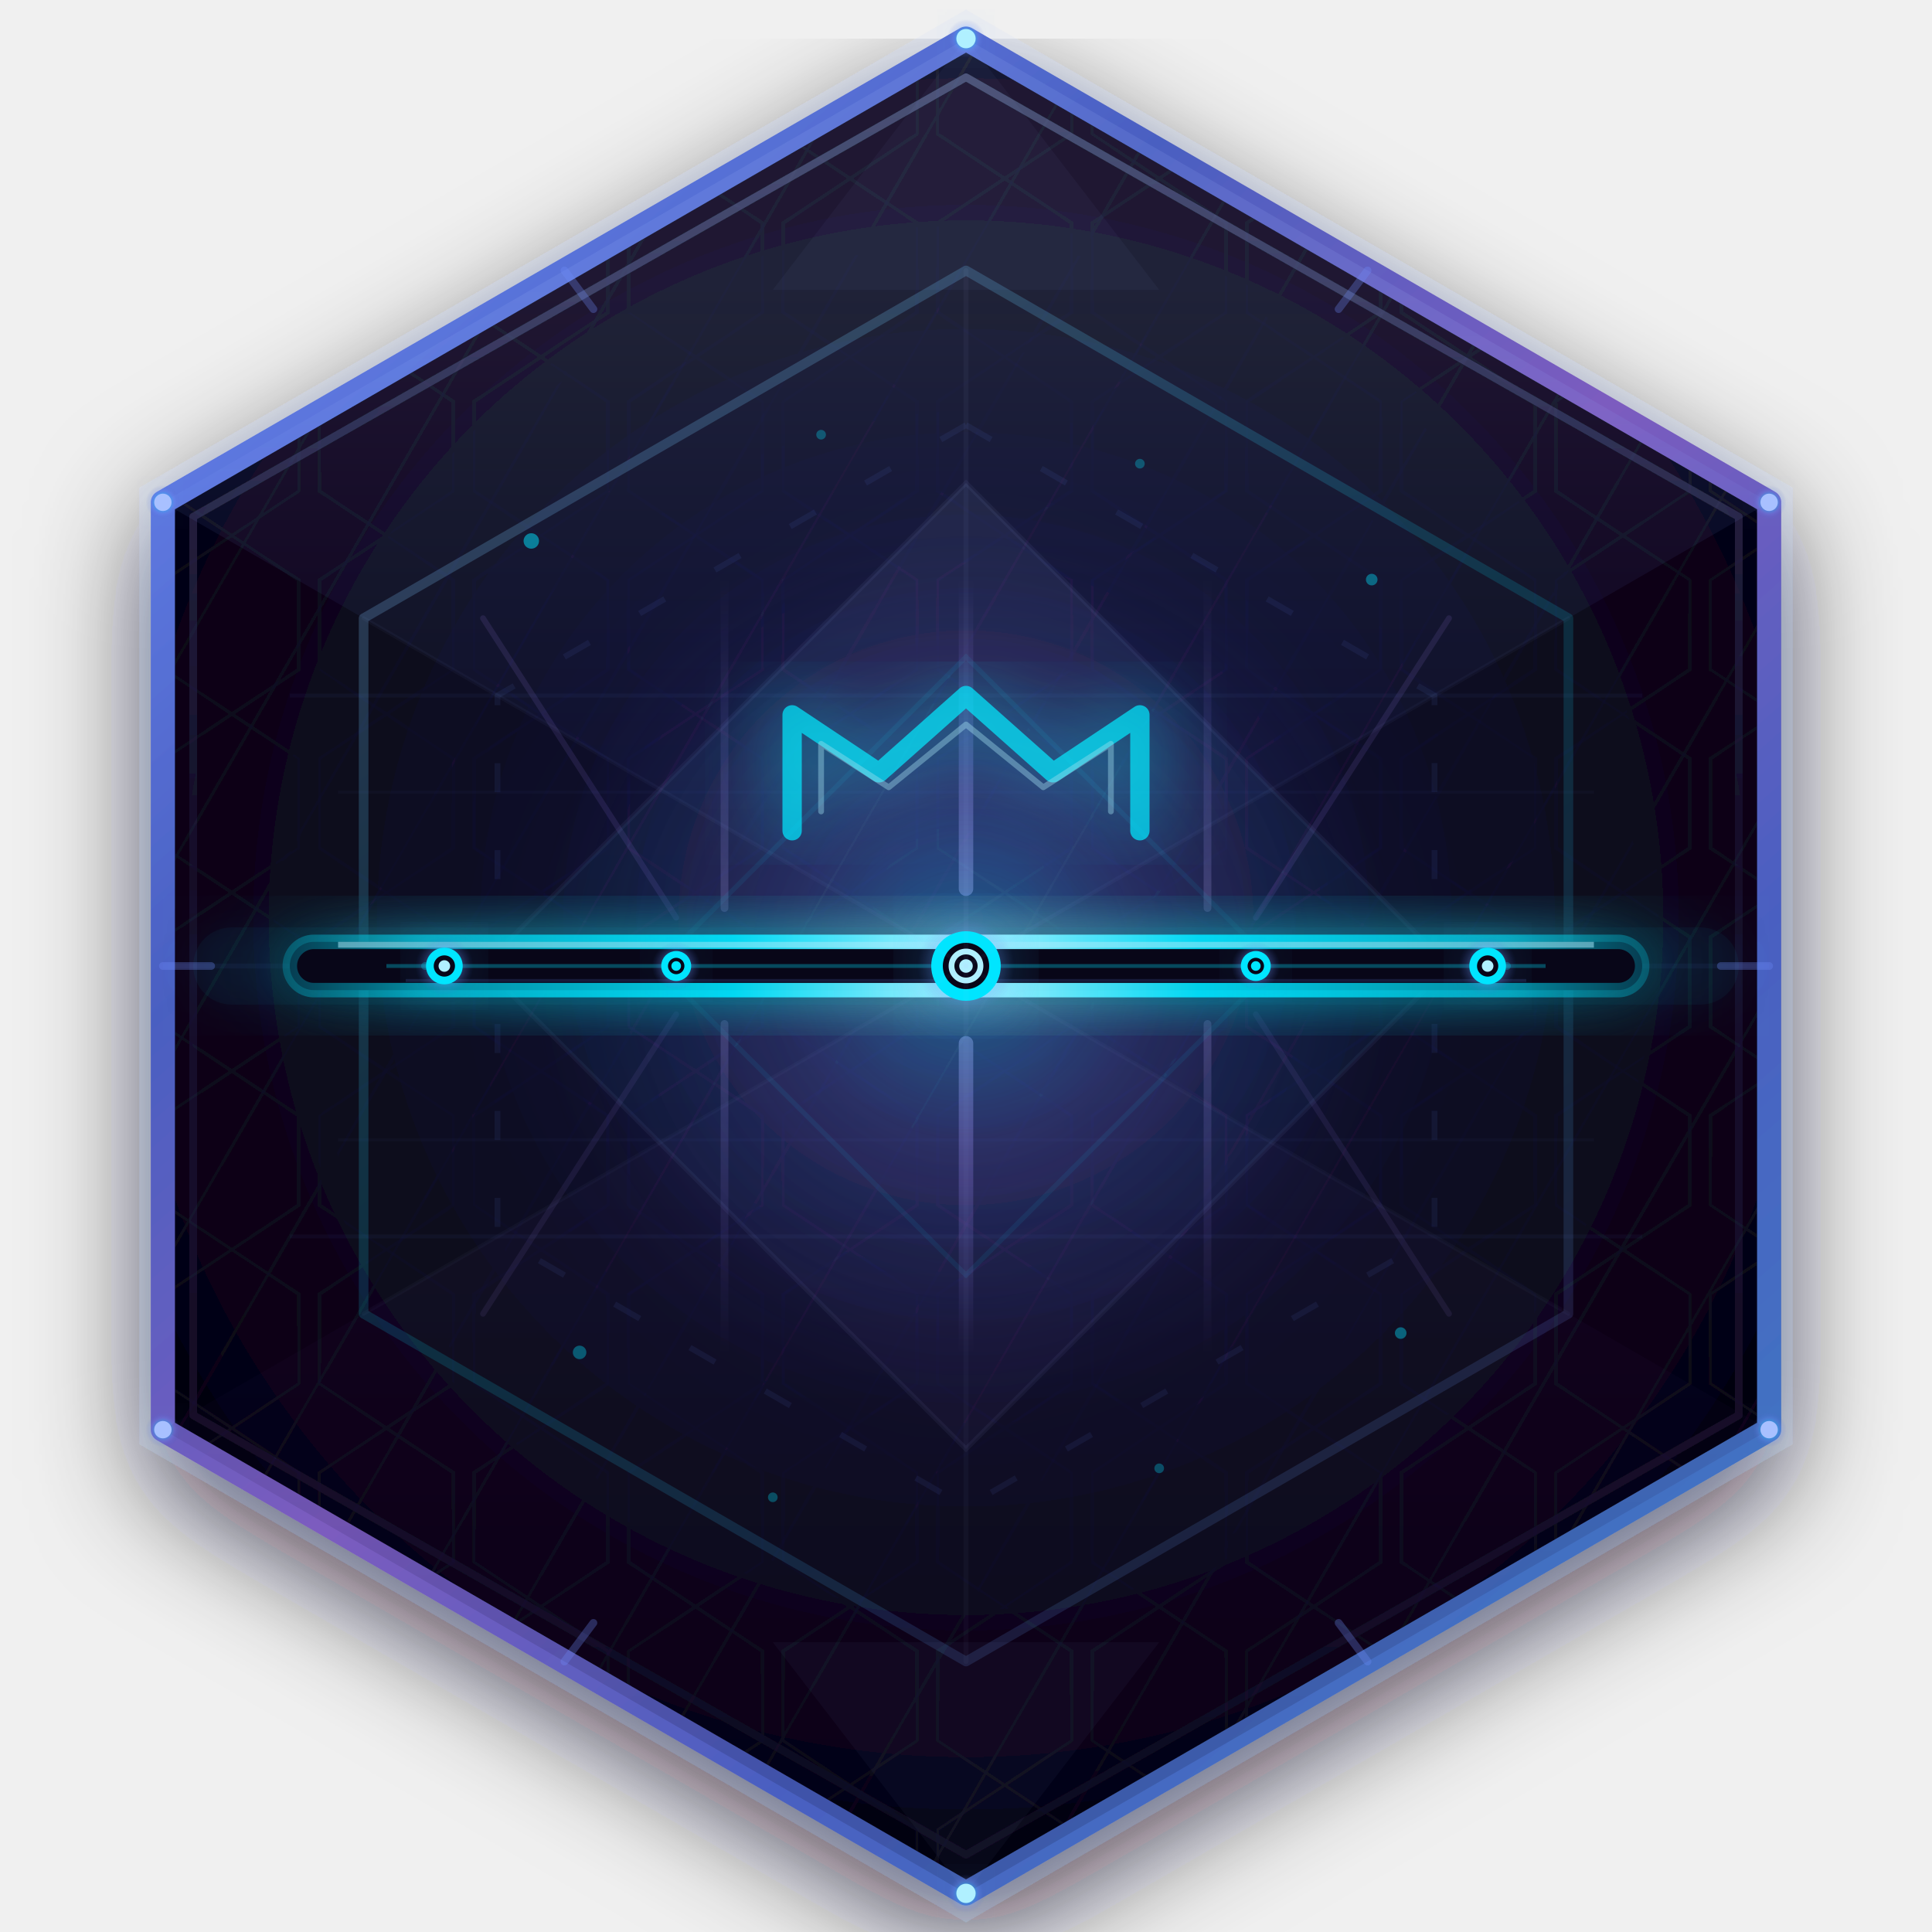
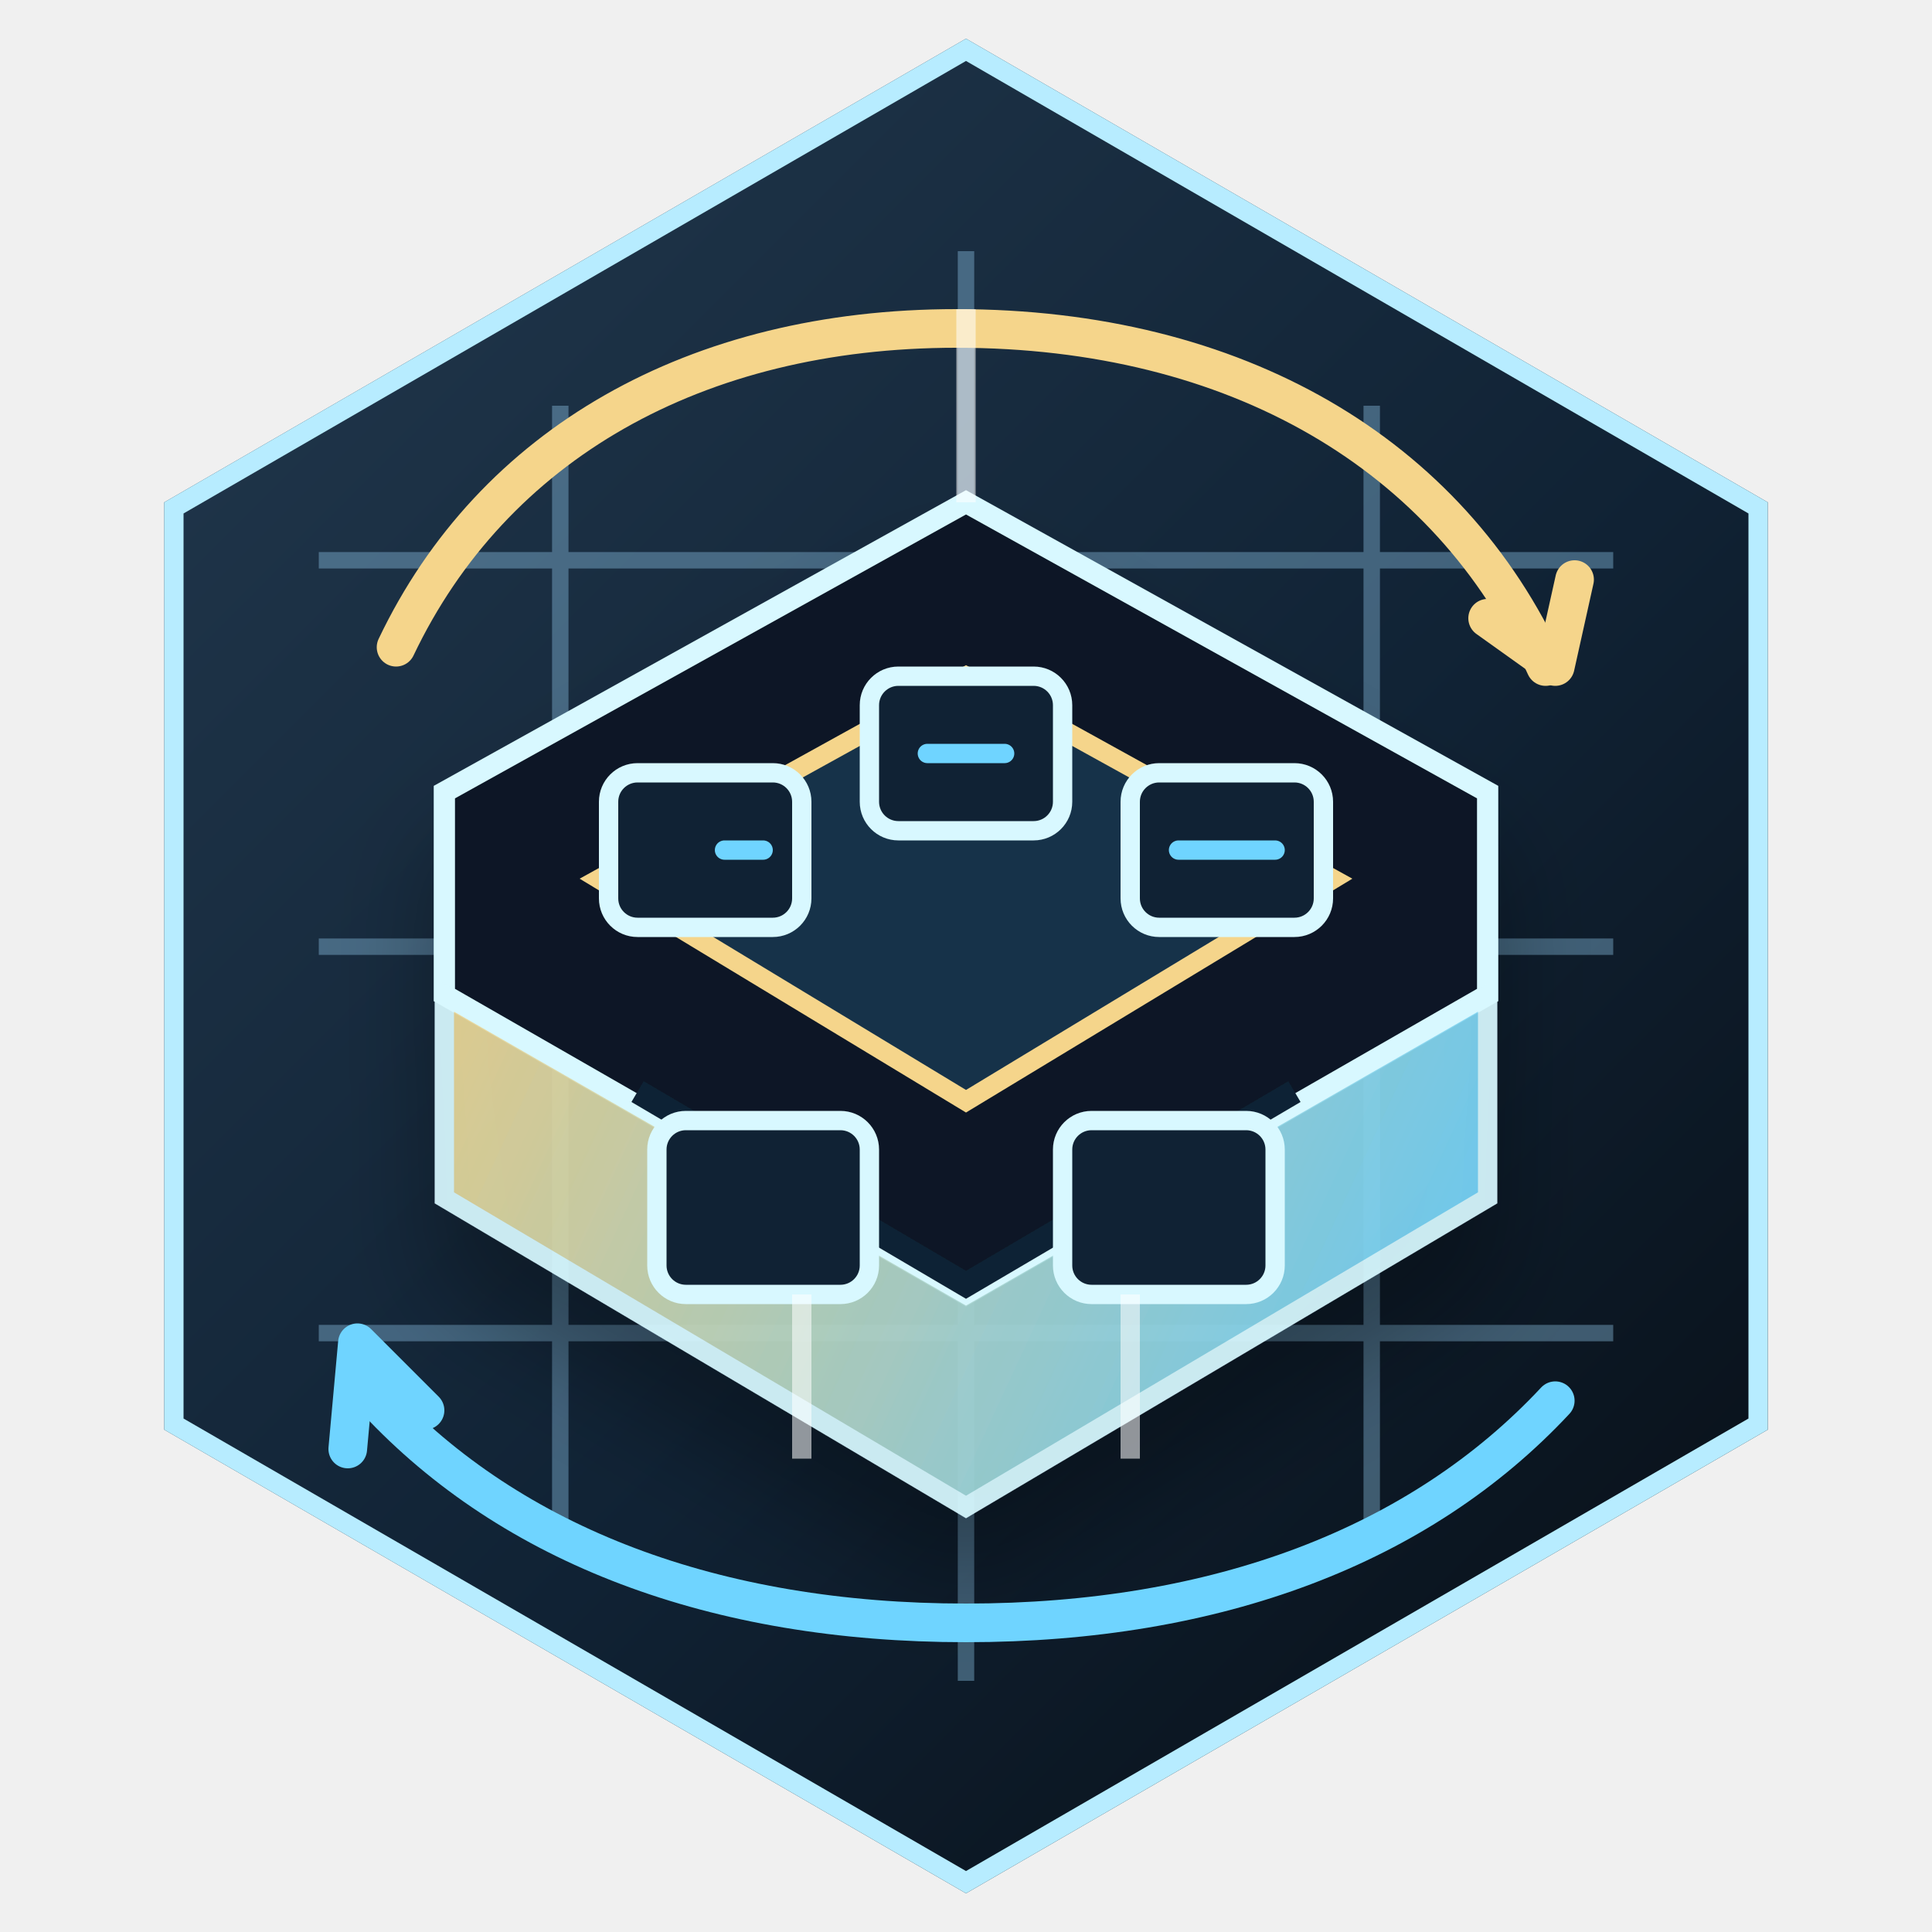
- <svg xmlns="http://www.w3.org/2000/svg" width="200" height="200" viewBox="0 0 200 200" fill="none" role="img" aria-labelledby="mzTitle mzDesc">
+ <svg xmlns="http://www.w3.org/2000/svg" width="200" height="200" viewBox="0 0 200 200" role="img" aria-labelledby="mezzanine-title mezzanine-desc">
  <defs>
-     <clipPath id="mzClip">
-       <path id="mzHexPath" d="M100 4 L183.14 52 L183.14 148 L100 196 L16.86 148 L16.86 52 Z" />
+     <clipPath id="mezzanine-hex">
+       <path d="M100 4 L183 52 L183 148 L100 196 L17 148 L17 52 Z" />
    </clipPath>
-     <radialGradient id="mzBgRadial" cx="100" cy="95" r="110" gradientUnits="userSpaceOnUse">
-       <stop offset="0" stop-color="#1a1040" />
-       <stop offset="0.35" stop-color="#0f0a2a" />
-       <stop offset="0.7" stop-color="#080618" />
-       <stop offset="1" stop-color="#03020a" />
-     </radialGradient>
-     <linearGradient id="mzShellGrad" x1="16" y1="4" x2="184" y2="196" gradientUnits="userSpaceOnUse">
-       <stop offset="0" stop-color="#6e8efb" />
-       <stop offset="0.3" stop-color="#4a5fc1" />
-       <stop offset="0.5" stop-color="#7c5cbf" />
-       <stop offset="0.7" stop-color="#4a5fc1" />
-       <stop offset="1" stop-color="#3b82c4" />
+     <linearGradient id="mezzanine-bg" x1="24" y1="24" x2="176" y2="176" gradientUnits="userSpaceOnUse">
+       <stop offset="0" stop-color="#20364b" />
+       <stop offset="0.58" stop-color="#102234" />
+       <stop offset="1" stop-color="#091018" />
    </linearGradient>
-     <linearGradient id="mzShellHighlight" x1="100" y1="4" x2="100" y2="196" gradientUnits="userSpaceOnUse">
-       <stop offset="0" stop-color="#a8c0ff" stop-opacity="0.7" />
-       <stop offset="0.45" stop-color="#7c5cbf" stop-opacity="0.2" />
-       <stop offset="1" stop-color="#1a0a3a" stop-opacity="0.6" />
+     <linearGradient id="mezzanine-floor" x1="46" y1="83" x2="156" y2="134" gradientUnits="userSpaceOnUse">
+       <stop offset="0" stop-color="#f5d58b" />
+       <stop offset="1" stop-color="#6fd4ff" />
    </linearGradient>
-     <linearGradient id="mzFacetTop" x1="100" y1="30" x2="100" y2="100" gradientUnits="userSpaceOnUse">
-       <stop offset="0" stop-color="#a8c0ff" stop-opacity="0.12" />
-       <stop offset="0.5" stop-color="#6e8efb" stop-opacity="0.06" />
-       <stop offset="1" stop-color="#4a5fc1" stop-opacity="0.02" />
-     </linearGradient>
-     <linearGradient id="mzFacetBot" x1="100" y1="100" x2="100" y2="180" gradientUnits="userSpaceOnUse">
-       <stop offset="0" stop-color="#7c5cbf" stop-opacity="0.04" />
-       <stop offset="0.6" stop-color="#1a0a3a" stop-opacity="0.1" />
-       <stop offset="1" stop-color="#0a0520" stop-opacity="0.15" />
-     </linearGradient>
-     <radialGradient id="mzCoreGlow" cx="100" cy="100" r="45" gradientUnits="userSpaceOnUse">
-       <stop offset="0" stop-color="#00e5ff" stop-opacity="0.25" />
-       <stop offset="0.4" stop-color="#6e8efb" stop-opacity="0.1" />
-       <stop offset="1" stop-color="#4a5fc1" stop-opacity="0" />
-     </radialGradient>
-     <linearGradient id="mzEnergyBand" x1="20" y1="100" x2="180" y2="100" gradientUnits="userSpaceOnUse">
-       <stop offset="0" stop-color="#00e5ff" stop-opacity="0" />
-       <stop offset="0.15" stop-color="#00e5ff" stop-opacity="0.6" />
-       <stop offset="0.35" stop-color="#00e5ff" stop-opacity="0.9" />
-       <stop offset="0.5" stop-color="#b0f0ff" stop-opacity="1" />
-       <stop offset="0.65" stop-color="#00e5ff" stop-opacity="0.9" />
-       <stop offset="0.85" stop-color="#00e5ff" stop-opacity="0.6" />
-       <stop offset="1" stop-color="#00e5ff" stop-opacity="0" />
-     </linearGradient>
-     <linearGradient id="mzChannelUp" x1="100" y1="60" x2="100" y2="95" gradientUnits="userSpaceOnUse">
-       <stop offset="0" stop-color="#a78bfa" stop-opacity="0" />
-       <stop offset="0.5" stop-color="#a78bfa" stop-opacity="0.4" />
-       <stop offset="1" stop-color="#c4b5fd" stop-opacity="0.7" />
-     </linearGradient>
-     <linearGradient id="mzChannelDn" x1="100" y1="105" x2="100" y2="140" gradientUnits="userSpaceOnUse">
-       <stop offset="0" stop-color="#c4b5fd" stop-opacity="0.7" />
-       <stop offset="0.5" stop-color="#a78bfa" stop-opacity="0.4" />
-       <stop offset="1" stop-color="#a78bfa" stop-opacity="0" />
-     </linearGradient>
-     <radialGradient id="mzNodePulse" cx="0.5" cy="0.5" r="0.5">
-       <stop offset="0" stop-color="#00e5ff" stop-opacity="1" />
-       <stop offset="0.3" stop-color="#00e5ff" stop-opacity="0.6" />
-       <stop offset="0.7" stop-color="#6e8efb" stop-opacity="0.2" />
-       <stop offset="1" stop-color="#4a5fc1" stop-opacity="0" />
-     </radialGradient>
-     <linearGradient id="mzInnerHex" x1="50" y1="30" x2="150" y2="170" gradientUnits="userSpaceOnUse">
-       <stop offset="0" stop-color="#a8c0ff" stop-opacity="0.25" />
-       <stop offset="0.5" stop-color="#00e5ff" stop-opacity="0.15" />
-       <stop offset="1" stop-color="#7c5cbf" stop-opacity="0.2" />
-     </linearGradient>
-     <linearGradient id="mzDiamondGrad" x1="100" y1="60" x2="100" y2="140" gradientUnits="userSpaceOnUse">
-       <stop offset="0" stop-color="#a8c0ff" stop-opacity="0.08" />
-       <stop offset="0.5" stop-color="#00e5ff" stop-opacity="0.04" />
-       <stop offset="1" stop-color="#7c5cbf" stop-opacity="0.06" />
-     </linearGradient>
-     <linearGradient id="mzTraceGrad" x1="0" y1="0" x2="1" y2="0">
-       <stop offset="0" stop-color="#00e5ff" stop-opacity="0" />
-       <stop offset="0.3" stop-color="#00e5ff" stop-opacity="0.5" />
-       <stop offset="0.7" stop-color="#00e5ff" stop-opacity="0.5" />
-       <stop offset="1" stop-color="#00e5ff" stop-opacity="0" />
-     </linearGradient>
-     <filter id="mzDropShadow" x="-15%" y="-10%" width="130%" height="130%" color-interpolation-filters="sRGB">
-       <feDropShadow dx="0" dy="4" stdDeviation="6" flood-color="#0a0520" flood-opacity="0.7" />
+     <filter id="mezzanine-shadow" x="-20%" y="-20%" width="140%" height="140%">
+       <feDropShadow dx="0" dy="8" stdDeviation="5" flood-color="#000000" flood-opacity="0.32" />
    </filter>
-     <filter id="mzBloom" x="-25%" y="-25%" width="150%" height="150%" color-interpolation-filters="sRGB">
-       <feGaussianBlur in="SourceGraphic" stdDeviation="4" result="blur" />
-       <feBlend in="SourceGraphic" in2="blur" mode="screen" />
-     </filter>
-     <filter id="mzIntenseGlow" x="-40%" y="-40%" width="180%" height="180%" color-interpolation-filters="sRGB">
-       <feGaussianBlur in="SourceGraphic" stdDeviation="6" result="glow1" />
-       <feGaussianBlur in="SourceGraphic" stdDeviation="2" result="glow2" />
-       <feMerge>
-         <feMergeNode in="glow1" />
-         <feMergeNode in="glow2" />
-         <feMergeNode in="SourceGraphic" />
-       </feMerge>
-     </filter>
-     <filter id="mzAmbientGlow" x="-30%" y="-30%" width="160%" height="160%" color-interpolation-filters="sRGB">
-       <feGaussianBlur stdDeviation="8" result="glow" />
-       <feBlend in="SourceGraphic" in2="glow" mode="screen" />
-     </filter>
-     <filter id="mzNoise" x="0%" y="0%" width="100%" height="100%" color-interpolation-filters="sRGB">
-       <feTurbulence type="fractalNoise" baseFrequency="0.65" numOctaves="3" stitchTiles="stitch" result="noise" />
-       <feColorMatrix in="noise" type="saturate" values="0" result="desaturated" />
-       <feBlend in="SourceGraphic" in2="desaturated" mode="overlay" />
-     </filter>
-     <filter id="mzBevel" x="-2%" y="-2%" width="104%" height="104%" color-interpolation-filters="sRGB">
-       <feGaussianBlur in="SourceAlpha" stdDeviation="1.2" result="alpha" />
-       <feOffset in="alpha" dx="0" dy="1.5" result="topLight" />
-       <feOffset in="alpha" dx="0" dy="-1" result="botShadow" />
-       <feComposite in="SourceGraphic" in2="topLight" operator="over" />
-     </filter>
-     <pattern id="mzCrystalPattern" x="0" y="0" width="20" height="20" patternUnits="userSpaceOnUse" patternTransform="rotate(30)">
-       <line x1="0" y1="0" x2="0" y2="20" stroke="#a8c0ff" stroke-opacity="0.03" stroke-width="0.5" />
-       <line x1="10" y1="0" x2="10" y2="20" stroke="#6e8efb" stroke-opacity="0.02" stroke-width="0.3" />
-     </pattern>
-     <pattern id="mzHexPattern" x="0" y="0" width="16" height="18.48" patternUnits="userSpaceOnUse">
-       <path d="M8 0 L14.93 4.62 L14.93 13.86 L8 18.48 L1.07 13.86 L1.07 4.62 Z" fill="none" stroke="#6e8efb" stroke-opacity="0.025" stroke-width="0.3" />
-     </pattern>
  </defs>
-   <g filter="url(#mzDropShadow)">
-     <path d="M100 1 L185.58 50.5 L185.58 149.5 L100 199 L14.42 149.5 L14.42 50.5 Z" fill="#6e8efb" fill-opacity="0.05" />
-     <path d="M100 4 L183.14 52 L183.14 148 L100 196 L16.86 148 L16.86 52 Z" fill="url(#mzBgRadial)" />
-     <path d="M100 4 L183.14 52 L183.14 148 L100 196 L16.86 148 L16.86 52 Z" fill="url(#mzCrystalPattern)" clip-path="url(#mzClip)" />
-     <path d="M100 4 L183.14 52 L183.14 148 L100 196 L16.86 148 L16.86 52 Z" fill="url(#mzHexPattern)" clip-path="url(#mzClip)" />
-     <path d="M100 4 L183.14 52 L183.14 148 L100 196 L16.86 148 L16.86 52 Z" fill="none" stroke="url(#mzShellGrad)" stroke-width="2.5" stroke-linejoin="round" />
-     <path d="M100 8 L180 53.5 L180 146.5 L100 192 L20 146.5 L20 53.5 Z" fill="none" stroke="url(#mzShellHighlight)" stroke-width="0.8" stroke-linejoin="round" stroke-opacity="0.5" />
-   </g>
-   <g clip-path="url(#mzClip)">
-     <path d="M100 4 L183.14 52 L100 100 L16.86 52 Z" fill="url(#mzFacetTop)" />
-     <path d="M100 100 L183.14 148 L100 196 L16.86 148 Z" fill="url(#mzFacetBot)" />
-     <line x1="16.86" y1="100" x2="183.14" y2="100" stroke="#6e8efb" stroke-opacity="0.06" stroke-width="0.5" />
-     <path d="M100 28 L162.36 64 L162.36 136 L100 172 L37.64 136 L37.64 64 Z" fill="none" stroke="url(#mzInnerHex)" stroke-width="1" stroke-linejoin="round" />
-     <path d="M100 44 L148.5 72 L148.5 128 L100 156 L51.5 128 L51.5 72 Z" fill="none" stroke="#6e8efb" stroke-opacity="0.08" stroke-width="0.6" stroke-linejoin="round" stroke-dasharray="3 6" />
-     <path d="M100 50 L150 100 L100 150 L50 100 Z" fill="url(#mzDiamondGrad)" stroke="#a8c0ff" stroke-opacity="0.06" stroke-width="0.5" />
-     <path d="M100 68 L132 100 L100 132 L68 100 Z" fill="none" stroke="#00e5ff" stroke-opacity="0.08" stroke-width="0.5" />
-     <g opacity="0.6">
-       <line x1="100" y1="44" x2="100" y2="92" stroke="url(#mzChannelUp)" stroke-width="1.5" stroke-linecap="round" />
-       <line x1="100" y1="108" x2="100" y2="156" stroke="url(#mzChannelDn)" stroke-width="1.5" stroke-linecap="round" />
-       <line x1="75" y1="54" x2="75" y2="94" stroke="url(#mzChannelUp)" stroke-width="0.8" stroke-linecap="round" opacity="0.5" />
-       <line x1="75" y1="106" x2="75" y2="146" stroke="url(#mzChannelDn)" stroke-width="0.8" stroke-linecap="round" opacity="0.5" />
-       <line x1="125" y1="54" x2="125" y2="94" stroke="url(#mzChannelUp)" stroke-width="0.8" stroke-linecap="round" opacity="0.5" />
-       <line x1="125" y1="106" x2="125" y2="146" stroke="url(#mzChannelDn)" stroke-width="0.8" stroke-linecap="round" opacity="0.5" />
-       <line x1="50" y1="64" x2="70" y2="95" stroke="#a78bfa" stroke-opacity="0.2" stroke-width="0.6" stroke-linecap="round" />
-       <line x1="150" y1="64" x2="130" y2="95" stroke="#a78bfa" stroke-opacity="0.2" stroke-width="0.6" stroke-linecap="round" />
-       <line x1="70" y1="105" x2="50" y2="136" stroke="#a78bfa" stroke-opacity="0.15" stroke-width="0.6" stroke-linecap="round" />
-       <line x1="130" y1="105" x2="150" y2="136" stroke="#a78bfa" stroke-opacity="0.15" stroke-width="0.6" stroke-linecap="round" />
+   <g clip-path="url(#mezzanine-hex)">
+     <path d="M100 4 L183 52 L183 148 L100 196 L17 148 L17 52 Z" fill="url(#mezzanine-bg)" />
+     <g opacity="0.35" stroke="#9edbff" stroke-width="1.7" fill="none">
+       <path d="M33 58 H167" />
+       <path d="M33 98 H167" />
+       <path d="M33 138 H167" />
+       <path d="M58 42 V158" />
+       <path d="M100 26 V174" />
+       <path d="M142 42 V158" />
    </g>
-     <g opacity="0.4">
-       <line x1="30" y1="72" x2="170" y2="72" stroke="#6e8efb" stroke-opacity="0.12" stroke-width="0.4" />
-       <line x1="35" y1="82" x2="165" y2="82" stroke="#6e8efb" stroke-opacity="0.08" stroke-width="0.3" />
-       <line x1="35" y1="118" x2="165" y2="118" stroke="#6e8efb" stroke-opacity="0.08" stroke-width="0.3" />
-       <line x1="30" y1="128" x2="170" y2="128" stroke="#6e8efb" stroke-opacity="0.12" stroke-width="0.4" />
+     <g filter="url(#mezzanine-shadow)">
+       <path d="M46 82 L100 52 L154 82 L154 103 L100 134 L46 103 Z" fill="#0b1725" stroke="#d8f8ff" stroke-width="2.2" />
+       <path d="M46 103 L100 134 L154 103 L154 124 L100 156 L46 124 Z" fill="url(#mezzanine-floor)" opacity="0.92" stroke="#d8f8ff" stroke-width="2" />
+       <path d="M62 91 L100 70 L138 91 L100 114 Z" fill="#15334a" stroke="#f5d58b" stroke-width="2" />
+       <path d="M66 113 L100 133 L134 113" fill="none" stroke="#102234" stroke-width="2.5" />
    </g>
-     <circle cx="100" cy="100" r="45" fill="url(#mzCoreGlow)" filter="url(#mzAmbientGlow)" />
-     <g filter="url(#mzIntenseGlow)">
-       <rect x="20" y="96" width="160" height="8" rx="4" fill="#00e5ff" fill-opacity="0.04" />
-       <rect x="30" y="97.5" width="140" height="5" rx="2.5" fill="#080618" stroke="url(#mzEnergyBand)" stroke-width="1.5" />
-       <line x1="35" y1="97.8" x2="165" y2="97.8" stroke="#b0f0ff" stroke-opacity="0.5" stroke-width="0.6" />
-       <line x1="40" y1="100" x2="160" y2="100" stroke="#00e5ff" stroke-opacity="0.3" stroke-width="0.4" />
-       <line x1="42" y1="101.5" x2="158" y2="101.5" stroke="#6e8efb" stroke-opacity="0.15" stroke-width="0.3" />
+     <g fill="#102234" stroke="#d8f8ff" stroke-width="2">
+       <rect x="63" y="80" width="20" height="16" rx="3" />
+       <rect x="90" y="70" width="20" height="16" rx="3" />
+       <rect x="117" y="80" width="20" height="16" rx="3" />
+       <rect x="68" y="116" width="22" height="18" rx="3" />
+       <rect x="110" y="116" width="22" height="18" rx="3" />
    </g>
-     <g>
-       <circle cx="46" cy="100" r="3" fill="url(#mzNodePulse)" filter="url(#mzBloom)" />
-       <circle cx="46" cy="100" r="1.5" fill="#080618" stroke="#00e5ff" stroke-width="0.8" />
-       <circle cx="46" cy="100" r="0.6" fill="#b0f0ff" />
-       <circle cx="70" cy="100" r="2.5" fill="url(#mzNodePulse)" filter="url(#mzBloom)" />
-       <circle cx="70" cy="100" r="1.2" fill="#080618" stroke="#00e5ff" stroke-width="0.7" />
-       <circle cx="70" cy="100" r="0.5" fill="#00e5ff" />
-       <circle cx="100" cy="100" r="5" fill="url(#mzNodePulse)" filter="url(#mzBloom)" />
-       <circle cx="100" cy="100" r="3" fill="#080618" stroke="#00e5ff" stroke-width="1.2" />
-       <circle cx="100" cy="100" r="1.5" fill="#080618" stroke="#b0f0ff" stroke-width="0.6" />
-       <circle cx="100" cy="100" r="0.7" fill="#b0f0ff" />
-       <circle cx="130" cy="100" r="2.5" fill="url(#mzNodePulse)" filter="url(#mzBloom)" />
-       <circle cx="130" cy="100" r="1.2" fill="#080618" stroke="#00e5ff" stroke-width="0.7" />
-       <circle cx="130" cy="100" r="0.5" fill="#00e5ff" />
-       <circle cx="154" cy="100" r="3" fill="url(#mzNodePulse)" filter="url(#mzBloom)" />
-       <circle cx="154" cy="100" r="1.5" fill="#080618" stroke="#00e5ff" stroke-width="0.8" />
-       <circle cx="154" cy="100" r="0.6" fill="#b0f0ff" />
+     <g fill="none" stroke-linecap="round" stroke-linejoin="round">
+       <path d="M75 88 H79 M96 78 H104 M122 88 H132" stroke="#6fd4ff" stroke-width="2" />
+       <path d="M74 125 H84 M116 125 H126" stroke="#102234" stroke-width="2" />
+       <path d="M41 67 C51 46 72 34 99 34 C128 34 150 47 160 69" stroke="#f5d58b" stroke-width="4" />
+       <path d="M154 64 L161 69 L163 60" stroke="#f5d58b" stroke-width="4" />
+       <path d="M39 145 C53 160 74 168 100 168 C126 168 147 160 161 145" stroke="#6fd4ff" stroke-width="4" />
+       <path d="M44 146 L37 139 L36 150" stroke="#6fd4ff" stroke-width="4" />
    </g>
-     <g stroke="#a8c0ff" stroke-linecap="round" opacity="0.25">
-       <line x1="100" y1="100" x2="37.64" y2="64" stroke-width="0.4" stroke-opacity="0.15" />
-       <line x1="100" y1="100" x2="162.36" y2="64" stroke-width="0.4" stroke-opacity="0.15" />
-       <line x1="100" y1="100" x2="37.64" y2="136" stroke-width="0.4" stroke-opacity="0.12" />
-       <line x1="100" y1="100" x2="162.36" y2="136" stroke-width="0.4" stroke-opacity="0.12" />
-       <line x1="100" y1="100" x2="100" y2="28" stroke-width="0.5" stroke-opacity="0.18" />
-       <line x1="100" y1="100" x2="100" y2="172" stroke-width="0.5" stroke-opacity="0.14" />
+     <g stroke="#ffffff" stroke-width="2" opacity="0.55">
+       <path d="M83 134 V151" />
+       <path d="M117 134 V151" />
+       <path d="M100 52 V32" />
    </g>
-     <g filter="url(#mzBloom)" opacity="0.9">
-       <path d="M82 86 L82 74 L91 80 L100 72 L109 80 L118 74 L118 86" fill="none" stroke="#00e5ff" stroke-width="2" stroke-linecap="round" stroke-linejoin="round" stroke-opacity="0.8" />
-       <path d="M85 84 L85 77 L92 81.5 L100 75 L108 81.5 L115 77 L115 84" fill="none" stroke="#b0f0ff" stroke-width="0.6" stroke-linecap="round" stroke-linejoin="round" stroke-opacity="0.4" />
-     </g>
-     <g fill="#00e5ff">
-       <circle cx="55" cy="56" r="0.8" fill-opacity="0.5" />
-       <circle cx="142" cy="60" r="0.6" fill-opacity="0.4" />
-       <circle cx="60" cy="140" r="0.7" fill-opacity="0.35" />
-       <circle cx="145" cy="138" r="0.6" fill-opacity="0.4" />
-       <circle cx="85" cy="45" r="0.5" fill-opacity="0.3" />
-       <circle cx="118" cy="48" r="0.5" fill-opacity="0.3" />
-       <circle cx="44" cy="100" r="0.4" fill-opacity="0.25" />
-       <circle cx="156" cy="100" r="0.4" fill-opacity="0.25" />
-       <circle cx="80" cy="155" r="0.5" fill-opacity="0.3" />
-       <circle cx="120" cy="152" r="0.5" fill-opacity="0.3" />
-     </g>
-     <g fill="#a8c0ff" fill-opacity="0.04">
-       <path d="M100 4 L120 30 L80 30 Z" />
-       <path d="M100 196 L120 170 L80 170 Z" />
-     </g>
-   </g>
-   <g>
-     <circle cx="100" cy="4" r="2" fill="url(#mzNodePulse)" filter="url(#mzBloom)" />
-     <circle cx="100" cy="4" r="1" fill="#b0f0ff" />
-     <circle cx="183.14" cy="52" r="1.8" fill="url(#mzNodePulse)" filter="url(#mzBloom)" />
-     <circle cx="183.14" cy="52" r="0.9" fill="#a8c0ff" />
-     <circle cx="183.14" cy="148" r="1.8" fill="url(#mzNodePulse)" filter="url(#mzBloom)" />
-     <circle cx="183.14" cy="148" r="0.9" fill="#a8c0ff" />
-     <circle cx="100" cy="196" r="2" fill="url(#mzNodePulse)" filter="url(#mzBloom)" />
-     <circle cx="100" cy="196" r="1" fill="#b0f0ff" />
-     <circle cx="16.86" cy="148" r="1.8" fill="url(#mzNodePulse)" filter="url(#mzBloom)" />
-     <circle cx="16.86" cy="148" r="0.9" fill="#a8c0ff" />
-     <circle cx="16.86" cy="52" r="1.8" fill="url(#mzNodePulse)" filter="url(#mzBloom)" />
-     <circle cx="16.86" cy="52" r="0.9" fill="#a8c0ff" />
-   </g>
-   <g stroke="#6e8efb" stroke-opacity="0.3" stroke-width="0.8" stroke-linecap="round">
-     <line x1="141.57" y1="28" x2="138.57" y2="32" />
-     <line x1="183.14" y1="100" x2="178.14" y2="100" />
-     <line x1="141.57" y1="172" x2="138.57" y2="168" />
-     <line x1="58.43" y1="172" x2="61.43" y2="168" />
-     <line x1="16.86" y1="100" x2="21.86" y2="100" />
-     <line x1="58.43" y1="28" x2="61.43" y2="32" />
+     <path d="M100 4 L183 52 L183 148 L100 196 L17 148 L17 52 Z" fill="none" stroke="#b7ecff" stroke-width="4" />
  </g>
</svg>
